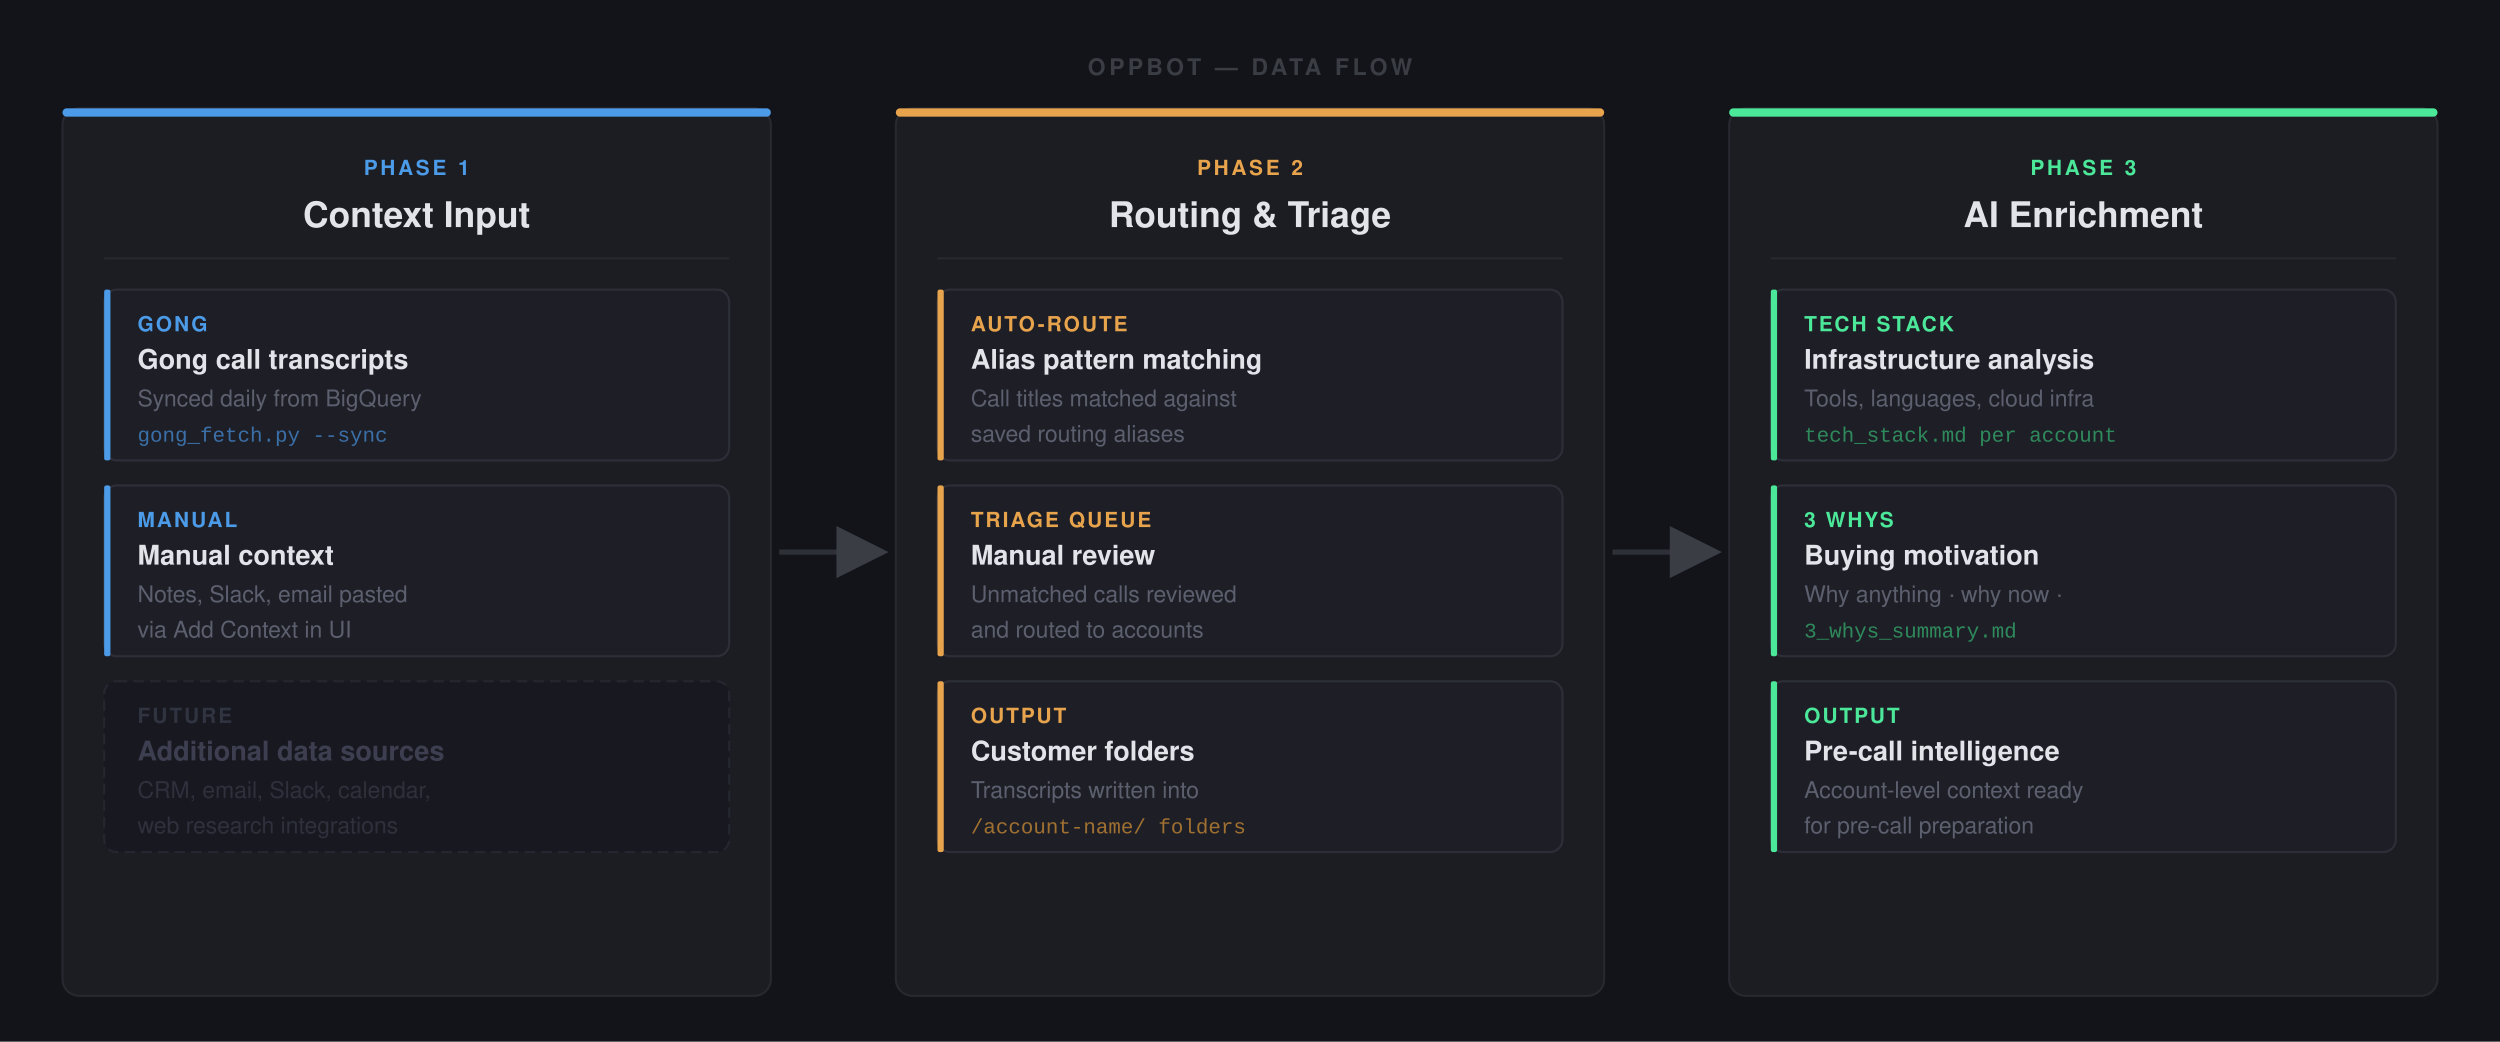
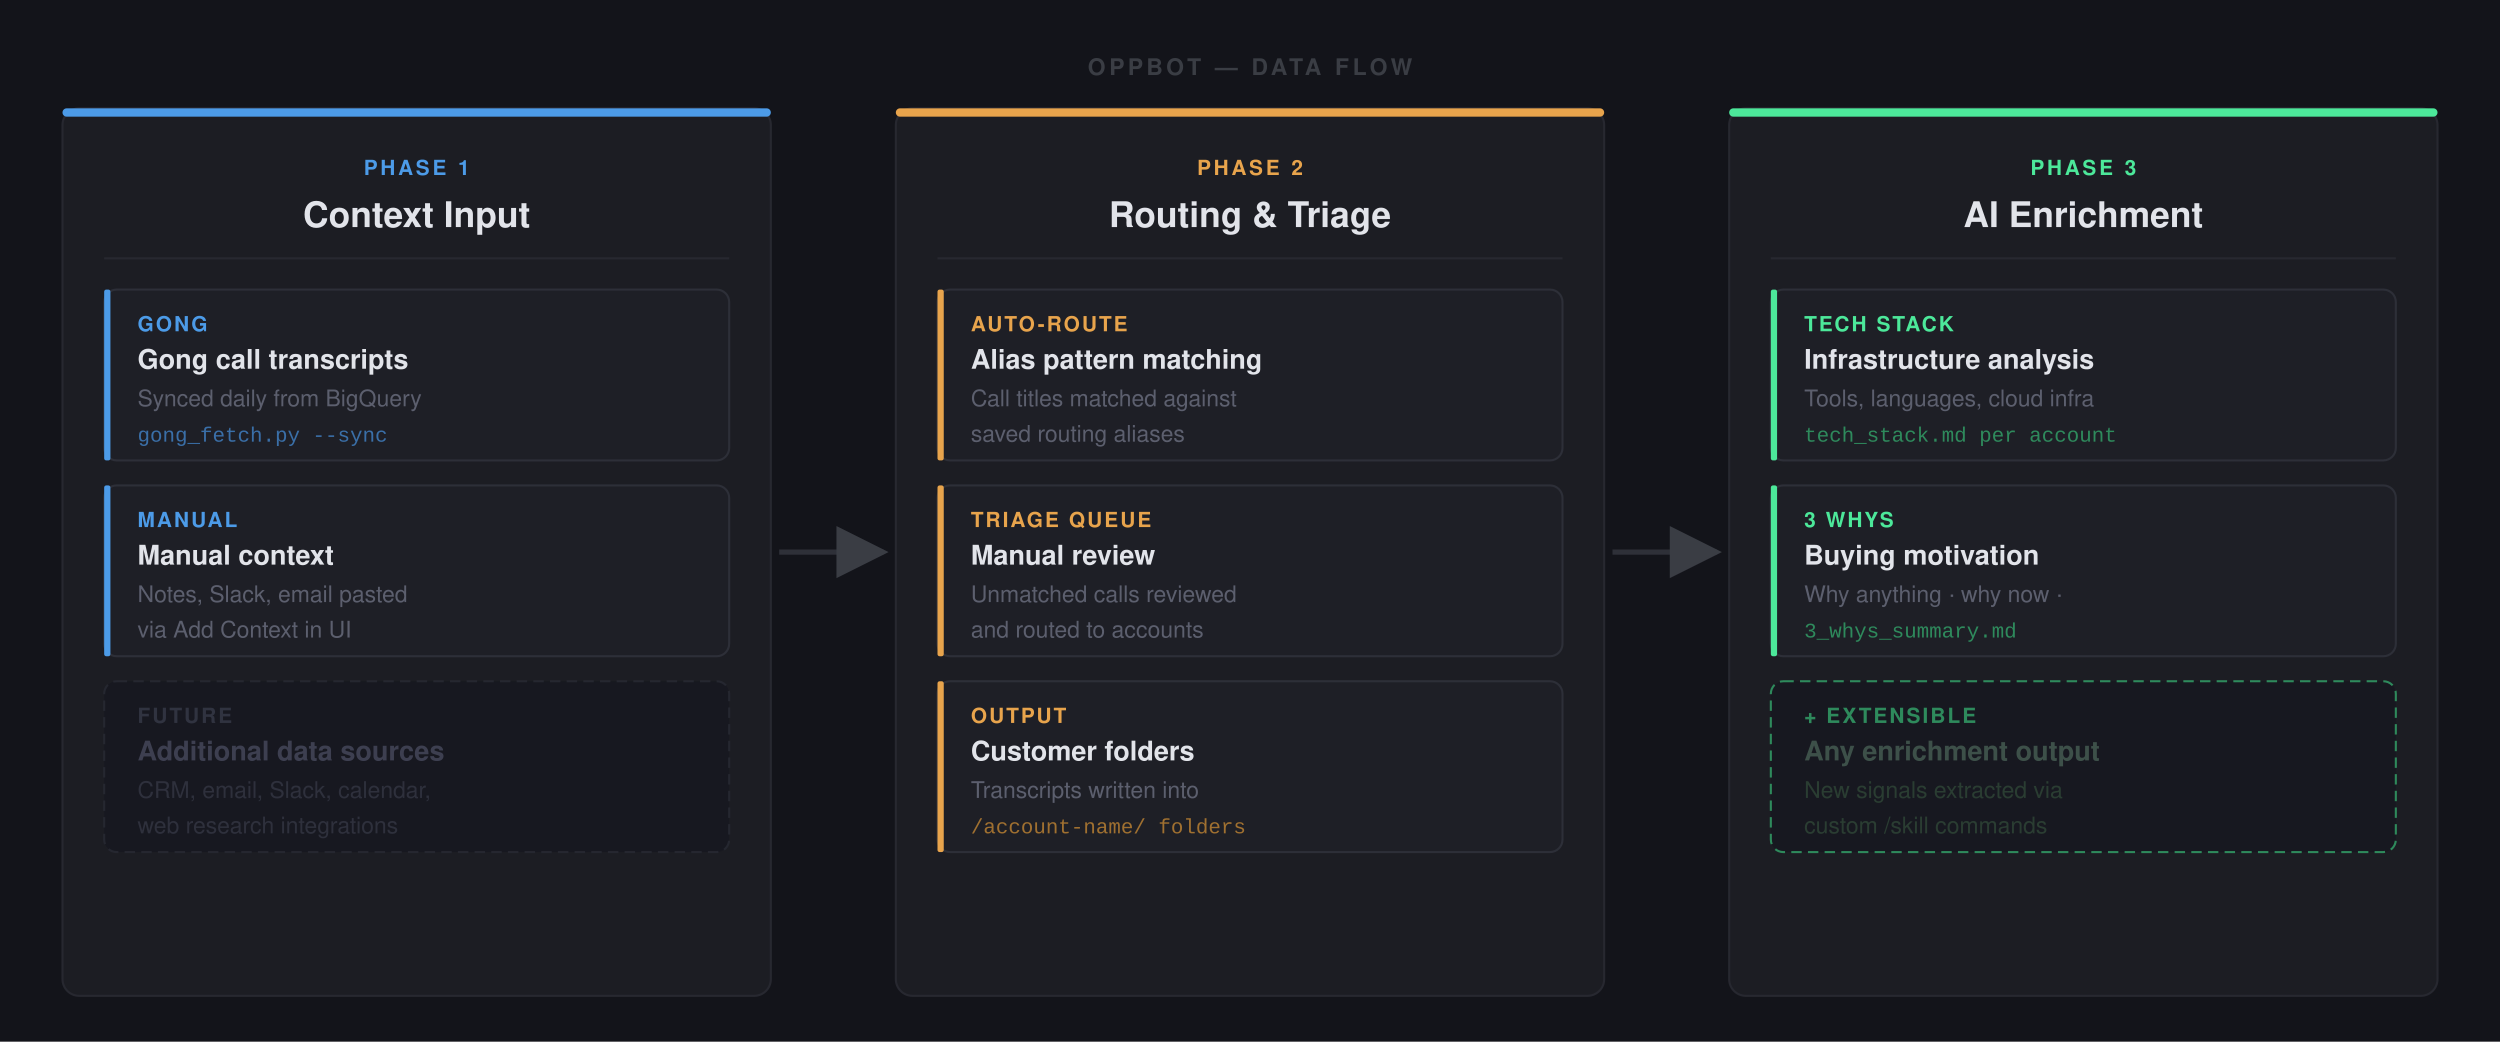
<svg xmlns="http://www.w3.org/2000/svg" width="1200" height="500" viewBox="0 0 1200 500">
  <defs>
    <marker id="arrow" markerWidth="10" markerHeight="10" refX="9" refY="5" orient="auto">
      <path d="M0,0 L10,5 L0,10 Z" fill="#3a3d44" />
    </marker>
  </defs>
  <rect width="1200" height="500" fill="#13141a" />
  <text x="600" y="36" text-anchor="middle" font-size="11" font-weight="700" letter-spacing="0.16em" fill="#3a3d44" font-family="-apple-system, BlinkMacSystemFont, 'Segoe UI', Helvetica, Arial, sans-serif">OPPBOT — DATA FLOW</text>
  <rect x="30" y="52" width="340" height="426" rx="8" fill="#1c1d23" stroke="#272830" stroke-width="1" />
  <rect x="30" y="52" width="340" height="4" rx="2" fill="#4c9be8" />
  <text x="200" y="84" text-anchor="middle" font-size="10" font-weight="700" letter-spacing="0.14em" fill="#4c9be8" font-family="-apple-system, BlinkMacSystemFont, 'Segoe UI', Helvetica, Arial, sans-serif">PHASE 1</text>
  <text x="200" y="109" text-anchor="middle" font-size="17" font-weight="700" fill="#e2e4ea" font-family="-apple-system, BlinkMacSystemFont, 'Segoe UI', Helvetica, Arial, sans-serif">Context Input</text>
  <line x1="50" y1="124" x2="350" y2="124" stroke="#272830" stroke-width="1" />
  <rect x="50" y="139" width="300" height="82" rx="6" fill="#1e1f26" stroke="#2d2f38" stroke-width="1" />
  <rect x="50" y="139" width="3" height="82" rx="1" fill="#4c9be8" />
  <text x="66" y="159" font-size="10" font-weight="700" letter-spacing="0.1em" fill="#4c9be8" font-family="-apple-system, BlinkMacSystemFont, 'Segoe UI', Helvetica, Arial, sans-serif">GONG</text>
  <text x="66" y="177" font-size="13" font-weight="600" fill="#e2e4ea" font-family="-apple-system, BlinkMacSystemFont, 'Segoe UI', Helvetica, Arial, sans-serif">Gong call transcripts</text>
  <text x="66" y="195" font-size="11" fill="#5c5f6e" font-family="-apple-system, BlinkMacSystemFont, 'Segoe UI', Helvetica, Arial, sans-serif">Synced daily from BigQuery</text>
  <text x="66" y="212" font-size="10" fill="#3a6fa8" font-family="'SF Mono', Menlo, 'Courier New', monospace">gong_fetch.py --sync</text>
  <rect x="50" y="233" width="300" height="82" rx="6" fill="#1e1f26" stroke="#2d2f38" stroke-width="1" />
  <rect x="50" y="233" width="3" height="82" rx="1" fill="#4c9be8" />
  <text x="66" y="253" font-size="10" font-weight="700" letter-spacing="0.1em" fill="#4c9be8" font-family="-apple-system, BlinkMacSystemFont, 'Segoe UI', Helvetica, Arial, sans-serif">MANUAL</text>
  <text x="66" y="271" font-size="13" font-weight="600" fill="#e2e4ea" font-family="-apple-system, BlinkMacSystemFont, 'Segoe UI', Helvetica, Arial, sans-serif">Manual context</text>
  <text x="66" y="289" font-size="11" fill="#5c5f6e" font-family="-apple-system, BlinkMacSystemFont, 'Segoe UI', Helvetica, Arial, sans-serif">Notes, Slack, email pasted</text>
  <text x="66" y="306" font-size="11" fill="#5c5f6e" font-family="-apple-system, BlinkMacSystemFont, 'Segoe UI', Helvetica, Arial, sans-serif">via Add Context in UI</text>
  <rect x="50" y="327" width="300" height="82" rx="6" fill="#171820" stroke="#252730" stroke-width="1" stroke-dasharray="5,3" />
  <text x="66" y="347" font-size="10" font-weight="700" letter-spacing="0.1em" fill="#303340" font-family="-apple-system, BlinkMacSystemFont, 'Segoe UI', Helvetica, Arial, sans-serif">FUTURE</text>
  <text x="66" y="365" font-size="13" font-weight="600" fill="#3d3f50" font-family="-apple-system, BlinkMacSystemFont, 'Segoe UI', Helvetica, Arial, sans-serif">Additional data sources</text>
  <text x="66" y="383" font-size="11" fill="#2e303c" font-family="-apple-system, BlinkMacSystemFont, 'Segoe UI', Helvetica, Arial, sans-serif">CRM, email, Slack, calendar,</text>
  <text x="66" y="400" font-size="11" fill="#2e303c" font-family="-apple-system, BlinkMacSystemFont, 'Segoe UI', Helvetica, Arial, sans-serif">web research integrations</text>
  <line x1="374" y1="265" x2="424" y2="265" stroke="#2e3038" stroke-width="2.5" marker-end="url(#arrow)" />
  <rect x="430" y="52" width="340" height="426" rx="8" fill="#1c1d23" stroke="#272830" stroke-width="1" />
  <rect x="430" y="52" width="340" height="4" rx="2" fill="#e8a44c" />
  <text x="600" y="84" text-anchor="middle" font-size="10" font-weight="700" letter-spacing="0.14em" fill="#e8a44c" font-family="-apple-system, BlinkMacSystemFont, 'Segoe UI', Helvetica, Arial, sans-serif">PHASE 2</text>
  <text x="600" y="109" text-anchor="middle" font-size="17" font-weight="700" fill="#e2e4ea" font-family="-apple-system, BlinkMacSystemFont, 'Segoe UI', Helvetica, Arial, sans-serif">Routing &amp; Triage</text>
  <line x1="450" y1="124" x2="750" y2="124" stroke="#272830" stroke-width="1" />
  <rect x="450" y="139" width="300" height="82" rx="6" fill="#1e1f26" stroke="#2d2f38" stroke-width="1" />
  <rect x="450" y="139" width="3" height="82" rx="1" fill="#e8a44c" />
  <text x="466" y="159" font-size="10" font-weight="700" letter-spacing="0.1em" fill="#e8a44c" font-family="-apple-system, BlinkMacSystemFont, 'Segoe UI', Helvetica, Arial, sans-serif">AUTO-ROUTE</text>
  <text x="466" y="177" font-size="13" font-weight="600" fill="#e2e4ea" font-family="-apple-system, BlinkMacSystemFont, 'Segoe UI', Helvetica, Arial, sans-serif">Alias pattern matching</text>
  <text x="466" y="195" font-size="11" fill="#5c5f6e" font-family="-apple-system, BlinkMacSystemFont, 'Segoe UI', Helvetica, Arial, sans-serif">Call titles matched against</text>
  <text x="466" y="212" font-size="11" fill="#5c5f6e" font-family="-apple-system, BlinkMacSystemFont, 'Segoe UI', Helvetica, Arial, sans-serif">saved routing aliases</text>
  <rect x="450" y="233" width="300" height="82" rx="6" fill="#1e1f26" stroke="#2d2f38" stroke-width="1" />
  <rect x="450" y="233" width="3" height="82" rx="1" fill="#e8a44c" />
  <text x="466" y="253" font-size="10" font-weight="700" letter-spacing="0.1em" fill="#e8a44c" font-family="-apple-system, BlinkMacSystemFont, 'Segoe UI', Helvetica, Arial, sans-serif">TRIAGE QUEUE</text>
  <text x="466" y="271" font-size="13" font-weight="600" fill="#e2e4ea" font-family="-apple-system, BlinkMacSystemFont, 'Segoe UI', Helvetica, Arial, sans-serif">Manual review</text>
  <text x="466" y="289" font-size="11" fill="#5c5f6e" font-family="-apple-system, BlinkMacSystemFont, 'Segoe UI', Helvetica, Arial, sans-serif">Unmatched calls reviewed</text>
  <text x="466" y="306" font-size="11" fill="#5c5f6e" font-family="-apple-system, BlinkMacSystemFont, 'Segoe UI', Helvetica, Arial, sans-serif">and routed to accounts</text>
  <rect x="450" y="327" width="300" height="82" rx="6" fill="#1e1f26" stroke="#2d2f38" stroke-width="1" />
  <rect x="450" y="327" width="3" height="82" rx="1" fill="#e8a44c" />
  <text x="466" y="347" font-size="10" font-weight="700" letter-spacing="0.1em" fill="#e8a44c" font-family="-apple-system, BlinkMacSystemFont, 'Segoe UI', Helvetica, Arial, sans-serif">OUTPUT</text>
  <text x="466" y="365" font-size="13" font-weight="600" fill="#e2e4ea" font-family="-apple-system, BlinkMacSystemFont, 'Segoe UI', Helvetica, Arial, sans-serif">Customer folders</text>
  <text x="466" y="383" font-size="11" fill="#5c5f6e" font-family="-apple-system, BlinkMacSystemFont, 'Segoe UI', Helvetica, Arial, sans-serif">Transcripts written into</text>
  <text x="466" y="400" font-size="10" fill="#a07030" font-family="'SF Mono', Menlo, 'Courier New', monospace">/account-name/ folders</text>
  <line x1="774" y1="265" x2="824" y2="265" stroke="#2e3038" stroke-width="2.5" marker-end="url(#arrow)" />
  <rect x="830" y="52" width="340" height="426" rx="8" fill="#1c1d23" stroke="#272830" stroke-width="1" />
  <rect x="830" y="52" width="340" height="4" rx="2" fill="#4ce89a" />
  <text x="1000" y="84" text-anchor="middle" font-size="10" font-weight="700" letter-spacing="0.14em" fill="#4ce89a" font-family="-apple-system, BlinkMacSystemFont, 'Segoe UI', Helvetica, Arial, sans-serif">PHASE 3</text>
  <text x="1000" y="109" text-anchor="middle" font-size="17" font-weight="700" fill="#e2e4ea" font-family="-apple-system, BlinkMacSystemFont, 'Segoe UI', Helvetica, Arial, sans-serif">AI Enrichment</text>
  <line x1="850" y1="124" x2="1150" y2="124" stroke="#272830" stroke-width="1" />
  <rect x="850" y="139" width="300" height="82" rx="6" fill="#1e1f26" stroke="#2d2f38" stroke-width="1" />
  <rect x="850" y="139" width="3" height="82" rx="1" fill="#4ce89a" />
  <text x="866" y="159" font-size="10" font-weight="700" letter-spacing="0.1em" fill="#4ce89a" font-family="-apple-system, BlinkMacSystemFont, 'Segoe UI', Helvetica, Arial, sans-serif">TECH STACK</text>
  <text x="866" y="177" font-size="13" font-weight="600" fill="#e2e4ea" font-family="-apple-system, BlinkMacSystemFont, 'Segoe UI', Helvetica, Arial, sans-serif">Infrastructure analysis</text>
  <text x="866" y="195" font-size="11" fill="#5c5f6e" font-family="-apple-system, BlinkMacSystemFont, 'Segoe UI', Helvetica, Arial, sans-serif">Tools, languages, cloud infra</text>
  <text x="866" y="212" font-size="10" fill="#2e8a5c" font-family="'SF Mono', Menlo, 'Courier New', monospace">tech_stack.md per account</text>
  <rect x="850" y="233" width="300" height="82" rx="6" fill="#1e1f26" stroke="#2d2f38" stroke-width="1" />
  <rect x="850" y="233" width="3" height="82" rx="1" fill="#4ce89a" />
  <text x="866" y="253" font-size="10" font-weight="700" letter-spacing="0.1em" fill="#4ce89a" font-family="-apple-system, BlinkMacSystemFont, 'Segoe UI', Helvetica, Arial, sans-serif">3 WHYS</text>
  <text x="866" y="271" font-size="13" font-weight="600" fill="#e2e4ea" font-family="-apple-system, BlinkMacSystemFont, 'Segoe UI', Helvetica, Arial, sans-serif">Buying motivation</text>
  <text x="866" y="289" font-size="11" fill="#5c5f6e" font-family="-apple-system, BlinkMacSystemFont, 'Segoe UI', Helvetica, Arial, sans-serif">Why anything · why now ·</text>
  <text x="866" y="306" font-size="10" fill="#2e8a5c" font-family="'SF Mono', Menlo, 'Courier New', monospace">3_whys_summary.md</text>
-   <rect x="850" y="327" width="300" height="82" rx="6" fill="#1e1f26" stroke="#2d2f38" stroke-width="1" />
-   <rect x="850" y="327" width="3" height="82" rx="1" fill="#4ce89a" />
-   <text x="866" y="347" font-size="10" font-weight="700" letter-spacing="0.1em" fill="#4ce89a" font-family="-apple-system, BlinkMacSystemFont, 'Segoe UI', Helvetica, Arial, sans-serif">OUTPUT</text>
-   <text x="866" y="365" font-size="13" font-weight="600" fill="#e2e4ea" font-family="-apple-system, BlinkMacSystemFont, 'Segoe UI', Helvetica, Arial, sans-serif">Pre-call intelligence</text>
-   <text x="866" y="383" font-size="11" fill="#5c5f6e" font-family="-apple-system, BlinkMacSystemFont, 'Segoe UI', Helvetica, Arial, sans-serif">Account-level context ready</text>
-   <text x="866" y="400" font-size="11" fill="#5c5f6e" font-family="-apple-system, BlinkMacSystemFont, 'Segoe UI', Helvetica, Arial, sans-serif">for pre-call preparation</text>
+   <rect x="850" y="327" width="300" height="82" rx="6" fill="#171820" stroke="#2e8a5c" stroke-width="1" stroke-dasharray="5,3" />
+   <text x="866" y="347" font-size="10" font-weight="700" letter-spacing="0.1em" fill="#2e8a5c" font-family="-apple-system, BlinkMacSystemFont, 'Segoe UI', Helvetica, Arial, sans-serif">+ EXTENSIBLE</text>
+   <text x="866" y="365" font-size="13" font-weight="600" fill="#3d5049" font-family="-apple-system, BlinkMacSystemFont, 'Segoe UI', Helvetica, Arial, sans-serif">Any enrichment output</text>
+   <text x="866" y="383" font-size="11" fill="#2a3d32" font-family="-apple-system, BlinkMacSystemFont, 'Segoe UI', Helvetica, Arial, sans-serif">New signals extracted via</text>
+   <text x="866" y="400" font-size="11" fill="#2a3d32" font-family="-apple-system, BlinkMacSystemFont, 'Segoe UI', Helvetica, Arial, sans-serif">custom /skill commands</text>
</svg>
